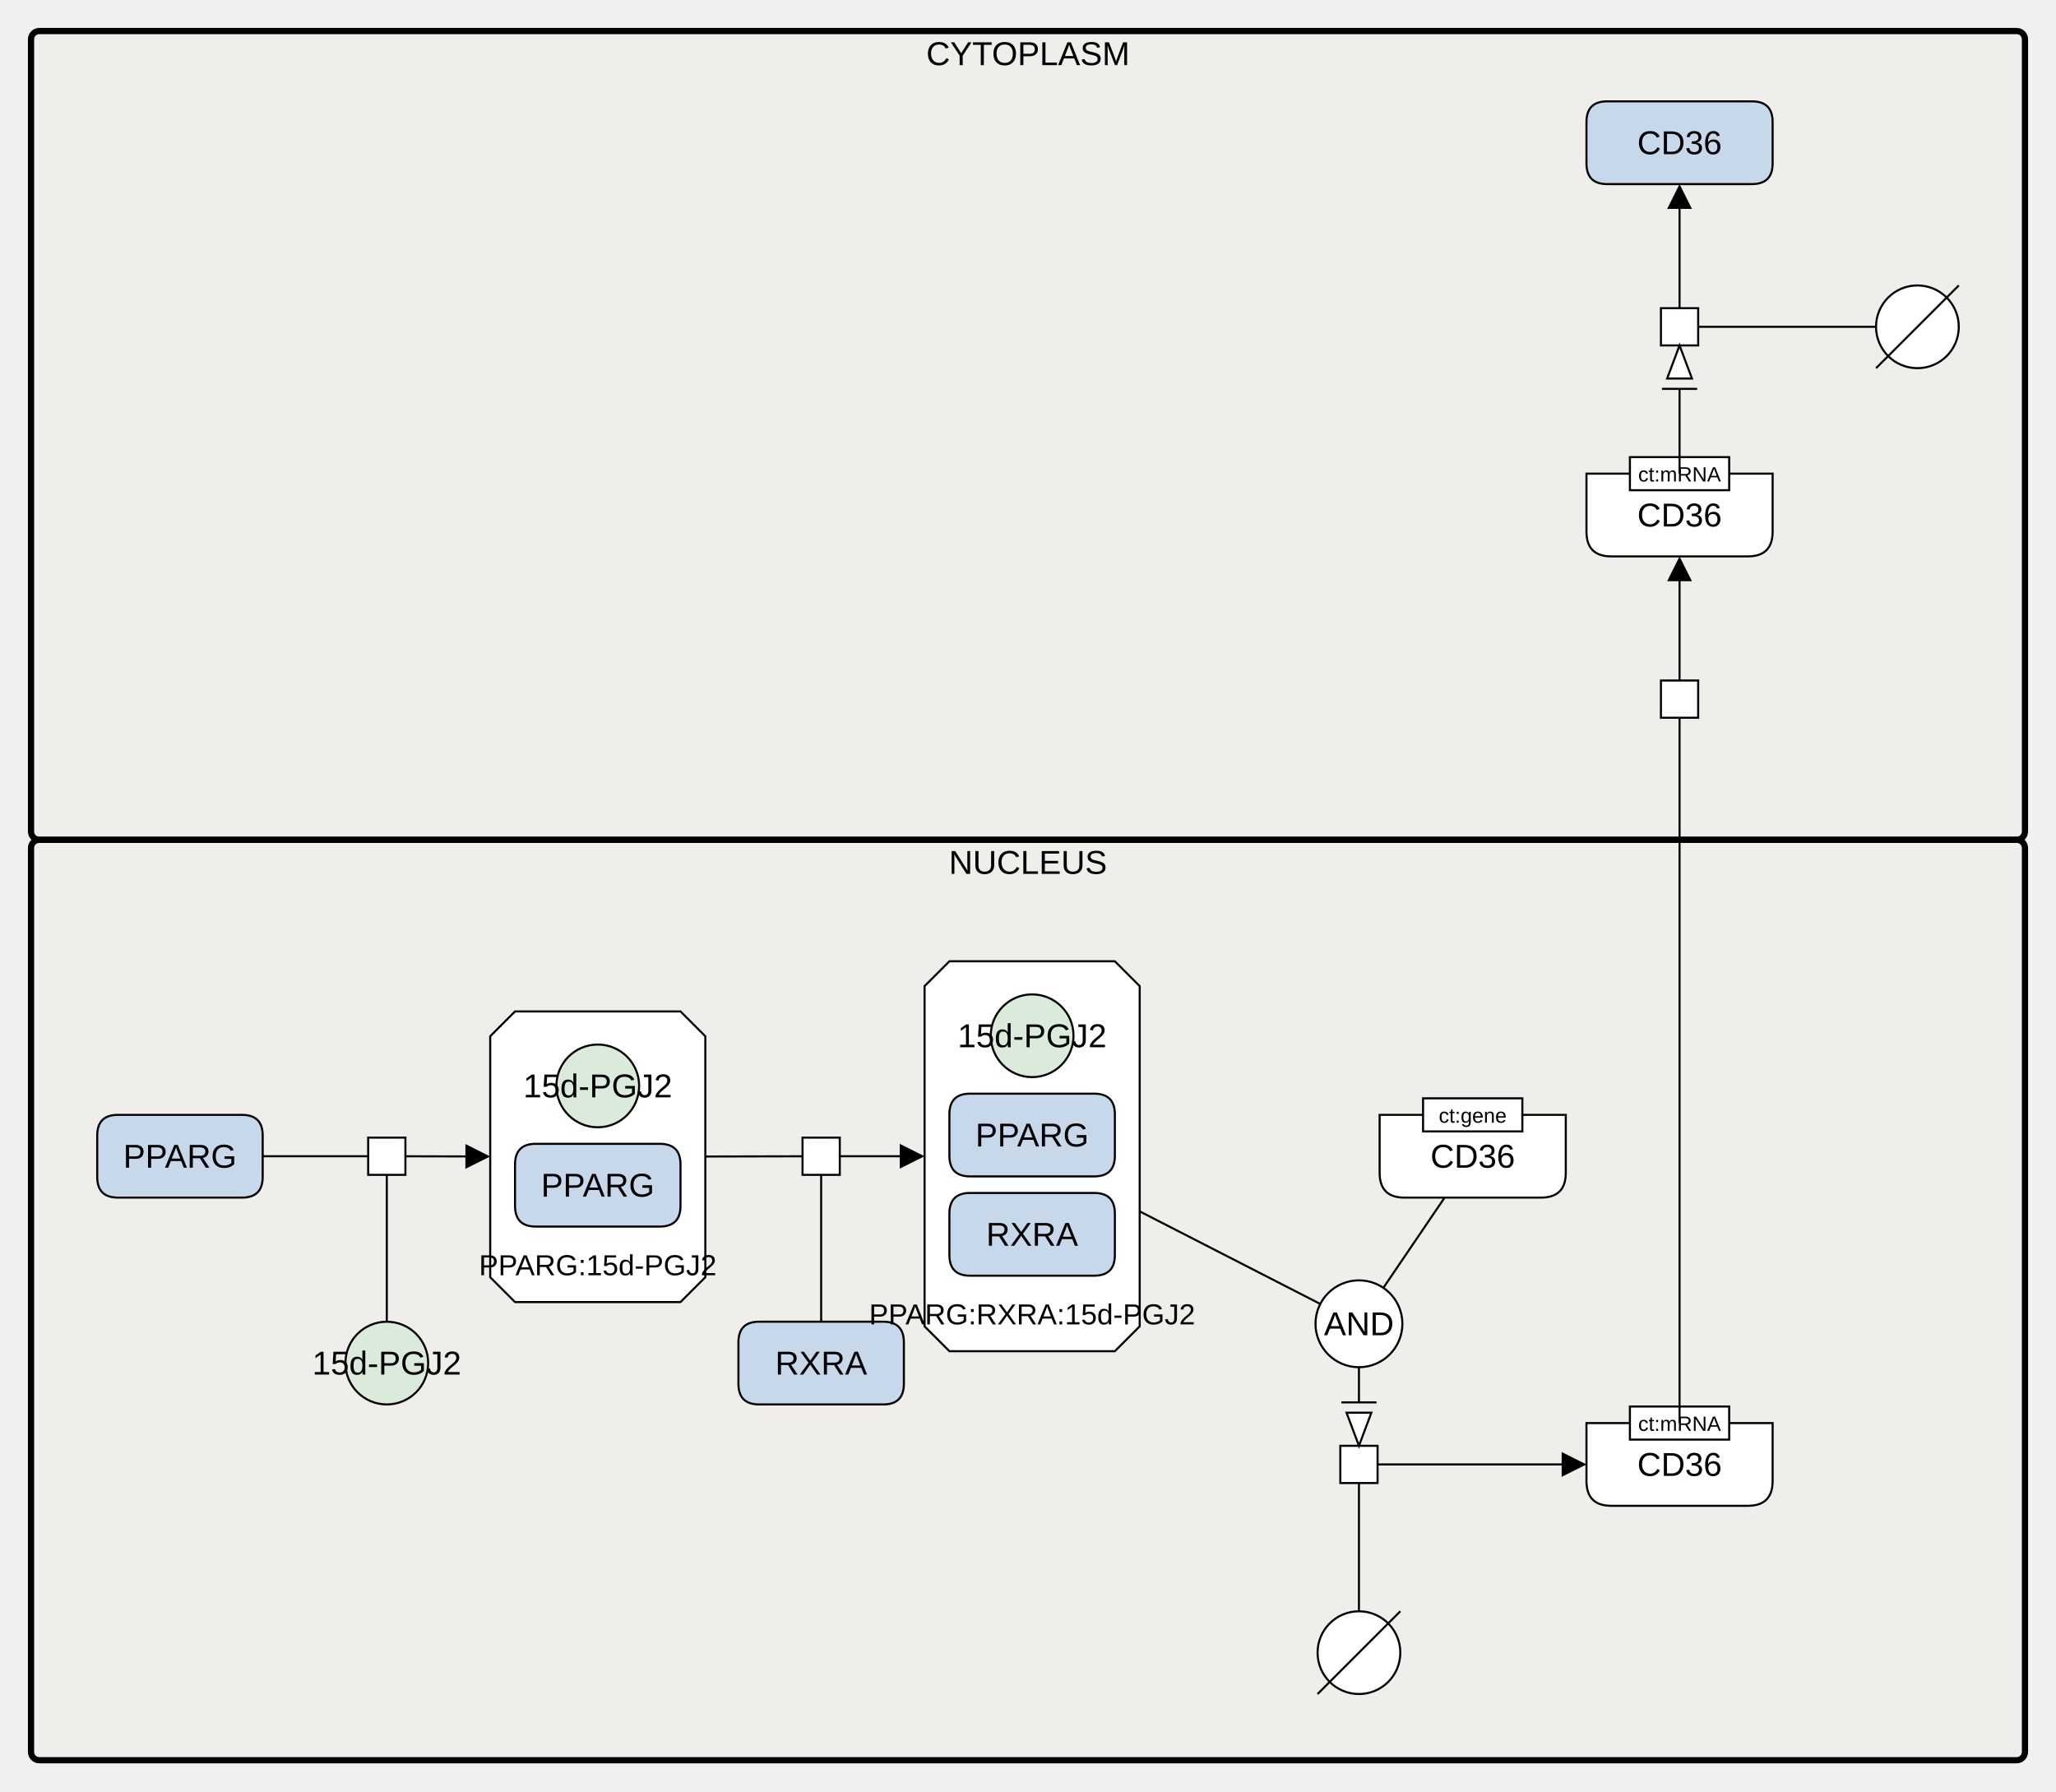
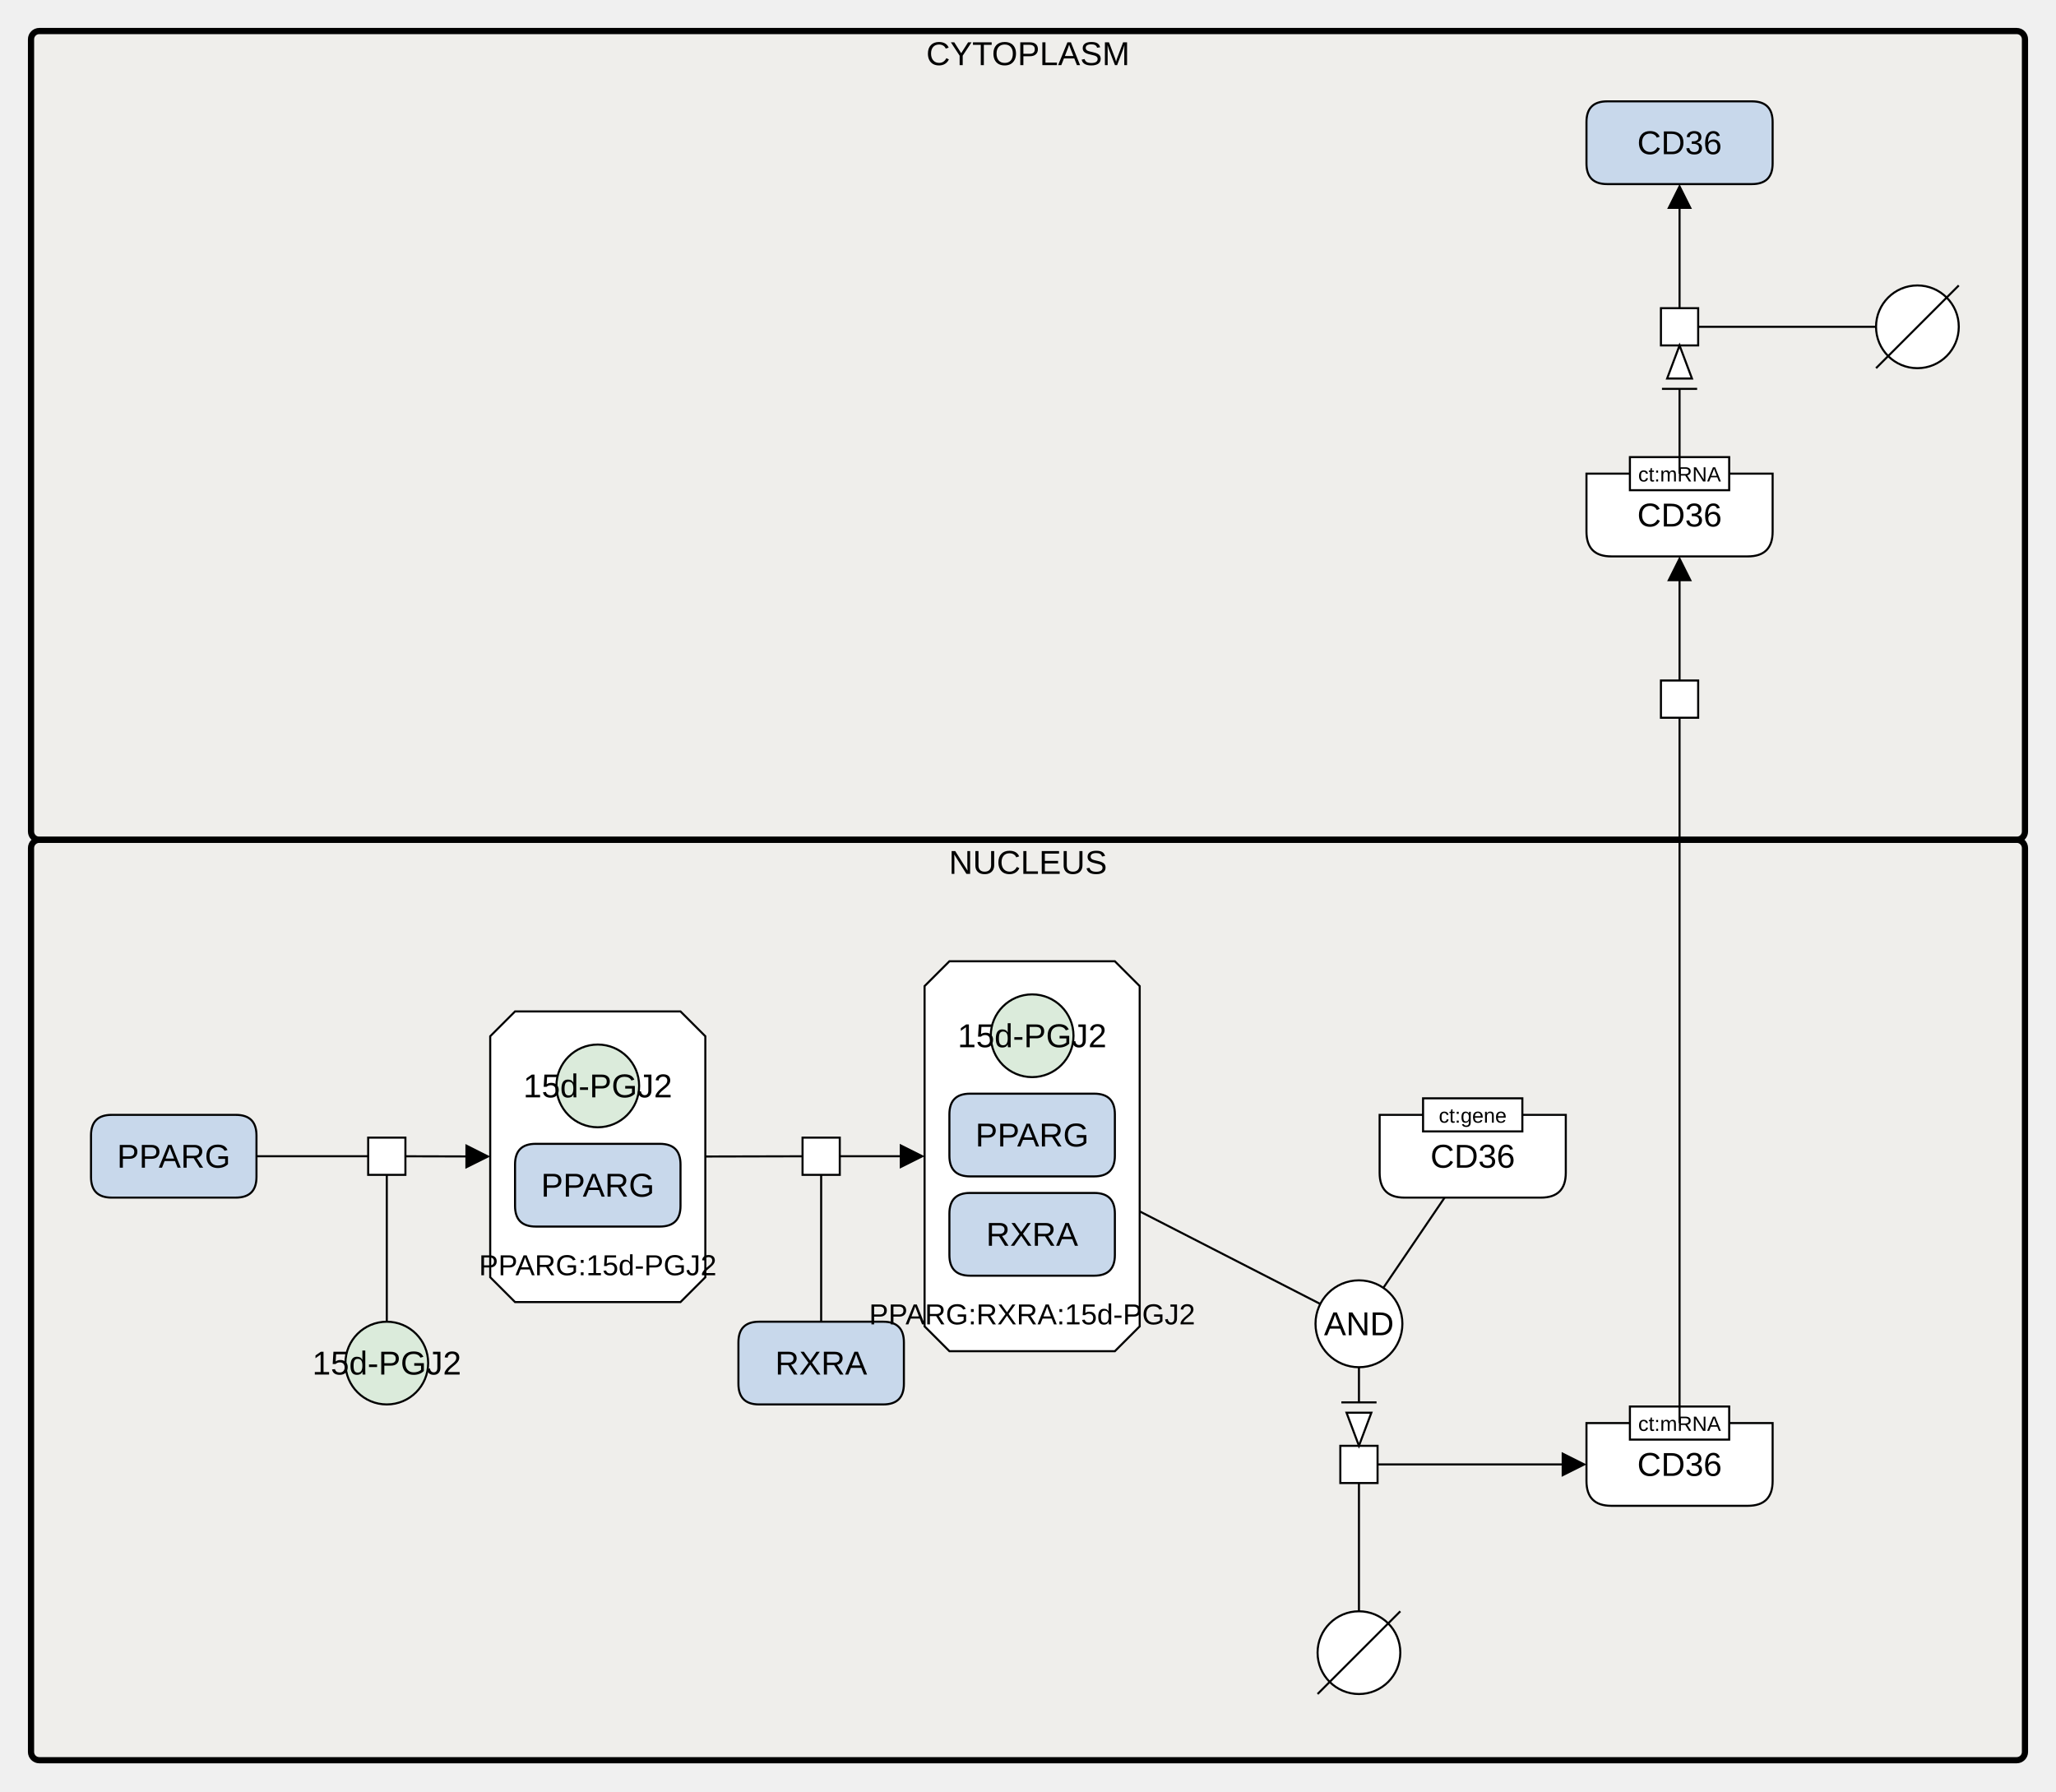
<svg xmlns="http://www.w3.org/2000/svg" width="994" height="866" viewBox="0 0 994 866" stroke-linecap="butt" stroke-miterlimit="10">
  <g transform="translate(-33,-461)">
    <path d="M48 871 C48 868.791 49.791 867 52 867 L1008 867 C1010.209 867 1012 868.791 1012 871 L1012 1308 C1012 1310.209 1010.209 1312 1008 1312 L52 1312 C49.791 1312 48 1310.209 48 1308 Z" fill="#EDEBE4" fill-opacity="0.447" stroke="none" />
    <path d="M48 871 C48 868.791 49.791 867 52 867 L1008 867 C1010.209 867 1012 868.791 1012 871 L1012 1308 C1012 1310.209 1010.209 1312 1008 1312 L52 1312 C49.791 1312 48 1310.209 48 1308 Z" fill="none" stroke="#000000" stroke-width="3" />
    <text x="530" y="883.48" text-anchor="middle" font-family="Arial, Helvetica, sans-serif" font-size="16" fill="#000000" stroke="none" xml:space="preserve">NUCLEUS</text>
-     <path d="M80 1010 Q80 1000 90 1000 L150 1000 Q160 1000 160 1010 L160 1030 Q160 1040 150 1040 L90 1040 Q80 1040 80 1030 Z" fill="#C8D8EB" stroke="none" />
-     <path d="M80 1010 Q80 1000 90 1000 L150 1000 Q160 1000 160 1010 L160 1030 Q160 1040 150 1040 L90 1040 Q80 1040 80 1030 Z" fill="none" stroke="#000000" />
-     <text x="120" y="1025.542" text-anchor="middle" font-family="Arial, Helvetica, sans-serif" font-size="16" fill="#000000" stroke="none" xml:space="preserve">PPARG</text>
+     <path d="M77 1010 Q77 1000 87 1000 L147 1000 Q157 1000 157 1010 L157 1030 Q157 1040 147 1040 L87 1040 Q77 1040 77 1030 Z" fill="#C8D8EB" stroke="none" />
+     <path d="M77 1010 Q77 1000 87 1000 L147 1000 Q157 1000 157 1010 L157 1030 Q157 1040 147 1040 L87 1040 Q77 1040 77 1030 Z" fill="none" stroke="#000000" />
+     <text x="117" y="1025.542" text-anchor="middle" font-family="Arial, Helvetica, sans-serif" font-size="16" fill="#000000" stroke="none" xml:space="preserve">PPARG</text>
    <path d="M200 1120 C200 1108.954 208.954 1100 220 1100 L220 1100 C231.046 1100 240 1108.954 240 1120 L240 1120 C240 1131.046 231.046 1140 220 1140 L220 1140 C208.954 1140 200 1131.046 200 1120 Z" fill="#DBEBDB" stroke="none" />
    <path d="M200 1120 C200 1108.954 208.954 1100 220 1100 L220 1100 C231.046 1100 240 1108.954 240 1120 L240 1120 C240 1131.046 231.046 1140 220 1140 L220 1140 C208.954 1140 200 1131.046 200 1120 Z" fill="none" stroke="#000000" />
    <text x="220" y="1125.542" text-anchor="middle" font-family="Arial, Helvetica, sans-serif" font-size="16" fill="#000000" stroke="none" xml:space="preserve">15d-PGJ2</text>
    <path d="M211 1011 L229 1011 L229 1029 L211 1029 Z" fill="#FFFFFF" stroke="none" />
    <path d="M211 1011 L229 1011 L229 1029 L211 1029 Z" fill="none" stroke="#000000" />
    <path d="M282 950 L362 950 L374 962 L374 1078.5 L362 1090.5 L282 1090.5 L270 1078.5 L270 962 Z" fill="#FFFFFF" stroke="none" />
    <path d="M282 950 L362 950 L374 962 L374 1078.5 L362 1090.5 L282 1090.5 L270 1078.5 L270 962 Z" fill="none" stroke="#000000" />
    <text x="322" y="1077.541" text-anchor="middle" font-family="'Dialog', Arial, Helvetica, sans-serif" font-size="14" fill="#000000" stroke="none" xml:space="preserve">PPARG:15d-PGJ2</text>
    <path d="M302 986 C302 974.954 310.954 966 322 966 L322 966 C333.046 966 342 974.954 342 986 L342 986 C342 997.046 333.046 1006 322 1006 L322 1006 C310.954 1006 302 997.046 302 986 Z" fill="#DBEBDB" stroke="none" />
    <path d="M302 986 C302 974.954 310.954 966 322 966 L322 966 C333.046 966 342 974.954 342 986 L342 986 C342 997.046 333.046 1006 322 1006 L322 1006 C310.954 1006 302 997.046 302 986 Z" fill="none" stroke="#000000" />
    <text x="322" y="991.542" text-anchor="middle" font-family="Arial, Helvetica, sans-serif" font-size="16" fill="#000000" stroke="none" xml:space="preserve">15d-PGJ2</text>
    <path d="M282 1024 Q282 1014 292 1014 L352 1014 Q362 1014 362 1024 L362 1044 Q362 1054 352 1054 L292 1054 Q282 1054 282 1044 Z" fill="#C8D8EB" stroke="none" />
    <path d="M282 1024 Q282 1014 292 1014 L352 1014 Q362 1014 362 1024 L362 1044 Q362 1054 352 1054 L292 1054 Q282 1054 282 1044 Z" fill="none" stroke="#000000" />
    <text x="322" y="1039.542" text-anchor="middle" font-family="Arial, Helvetica, sans-serif" font-size="16" fill="#000000" stroke="none" xml:space="preserve">PPARG</text>
    <path d="M390 1110 Q390 1100 400 1100 L460 1100 Q470 1100 470 1110 L470 1130 Q470 1140 460 1140 L400 1140 Q390 1140 390 1130 Z" fill="#C8D8EB" stroke="none" />
    <path d="M390 1110 Q390 1100 400 1100 L460 1100 Q470 1100 470 1110 L470 1130 Q470 1140 460 1140 L400 1140 Q390 1140 390 1130 Z" fill="none" stroke="#000000" />
    <text x="430" y="1125.542" text-anchor="middle" font-family="Arial, Helvetica, sans-serif" font-size="16" fill="#000000" stroke="none" xml:space="preserve">RXRA</text>
    <path d="M421 1011 L439 1011 L439 1029 L421 1029 Z" fill="#FFFFFF" stroke="none" />
    <path d="M421 1011 L439 1011 L439 1029 L421 1029 Z" fill="none" stroke="#000000" />
    <path d="M492 925.75 L572 925.75 L584 937.75 L584 1102.25 L572 1114.25 L492 1114.25 L480 1102.25 L480 937.75 Z" fill="#FFFFFF" stroke="none" />
    <path d="M492 925.75 L572 925.75 L584 937.75 L584 1102.25 L572 1114.25 L492 1114.25 L480 1102.25 L480 937.75 Z" fill="none" stroke="#000000" />
    <text x="532" y="1101.291" text-anchor="middle" font-family="'Dialog', Arial, Helvetica, sans-serif" font-size="14" fill="#000000" stroke="none" xml:space="preserve">PPARG:RXRA:15d-PGJ2</text>
    <path d="M512 961.75 C512 950.704 520.954 941.75 532 941.75 L532 941.75 C543.046 941.75 552 950.704 552 961.75 L552 961.75 C552 972.796 543.046 981.75 532 981.75 L532 981.75 C520.954 981.75 512 972.796 512 961.75 Z" fill="#DBEBDB" stroke="none" />
    <path d="M512 961.75 C512 950.704 520.954 941.75 532 941.75 L532 941.75 C543.046 941.75 552 950.704 552 961.75 L552 961.75 C552 972.796 543.046 981.75 532 981.75 L532 981.75 C520.954 981.75 512 972.796 512 961.75 Z" fill="none" stroke="#000000" />
    <text x="532" y="967.292" text-anchor="middle" font-family="Arial, Helvetica, sans-serif" font-size="16" fill="#000000" stroke="none" xml:space="preserve">15d-PGJ2</text>
    <path d="M492 999.75 Q492 989.75 502 989.75 L562 989.75 Q572 989.75 572 999.75 L572 1019.75 Q572 1029.75 562 1029.75 L502 1029.75 Q492 1029.75 492 1019.75 Z" fill="#C8D8EB" stroke="none" />
    <path d="M492 999.75 Q492 989.75 502 989.75 L562 989.75 Q572 989.75 572 999.75 L572 1019.75 Q572 1029.75 562 1029.75 L502 1029.75 Q492 1029.75 492 1019.75 Z" fill="none" stroke="#000000" />
    <text x="532" y="1015.292" text-anchor="middle" font-family="Arial, Helvetica, sans-serif" font-size="16" fill="#000000" stroke="none" xml:space="preserve">PPARG</text>
    <path d="M492 1047.75 Q492 1037.75 502 1037.75 L562 1037.75 Q572 1037.75 572 1047.75 L572 1067.75 Q572 1077.75 562 1077.75 L502 1077.75 Q492 1077.75 492 1067.75 Z" fill="#C8D8EB" stroke="none" />
    <path d="M492 1047.75 Q492 1037.75 502 1037.75 L562 1037.75 Q572 1037.75 572 1047.75 L572 1067.75 Q572 1077.75 562 1077.75 L502 1077.75 Q492 1077.75 492 1067.75 Z" fill="none" stroke="#000000" />
    <text x="532" y="1063.292" text-anchor="middle" font-family="Arial, Helvetica, sans-serif" font-size="16" fill="#000000" stroke="none" xml:space="preserve">RXRA</text>
    <path d="M700 1000 L790 1000 L790 1028 Q790 1040 778 1040 L712 1040 Q700 1040 700 1028 Z" fill="#FFFFFF" stroke="none" />
    <path d="M700 1000 L790 1000 L790 1028 Q790 1040 778 1040 L712 1040 Q700 1040 700 1028 Z" fill="none" stroke="#000000" />
    <text x="745" y="1025.542" text-anchor="middle" font-family="Arial, Helvetica, sans-serif" font-size="16" fill="#000000" stroke="none" xml:space="preserve">CD36</text>
    <path d="M721 992 L769 992 L769 1008 L721 1008 Z" fill="#FFFFFF" stroke="none" />
    <path d="M721 992 L769 992 L769 1008 L721 1008 Z" fill="none" stroke="#000000" />
    <text x="745" y="1003.779" text-anchor="middle" font-family="'Dialog', Arial, Helvetica, sans-serif" font-size="10" fill="#000000" stroke="none" xml:space="preserve">ct:gene</text>
    <path d="M669 1101 C669 1089.402 678.402 1080 690 1080 L690 1080 C701.598 1080 711 1089.402 711 1101 L711 1101 C711 1112.598 701.598 1122 690 1122 L690 1122 C678.402 1122 669 1112.598 669 1101 Z" fill="#FFFFFF" stroke="none" />
    <path d="M669 1101 C669 1089.402 678.402 1080 690 1080 L690 1080 C701.598 1080 711 1089.402 711 1101 L711 1101 C711 1112.598 701.598 1122 690 1122 L690 1122 C678.402 1122 669 1112.598 669 1101 Z" fill="none" stroke="#000000" />
    <text x="690" y="1106.542" text-anchor="middle" font-family="Arial, Helvetica, sans-serif" font-size="16" fill="#000000" stroke="none" xml:space="preserve">AND</text>
    <path d="M681 1160 L699 1160 L699 1178 L681 1178 Z" fill="#FFFFFF" stroke="none" />
    <path d="M681 1160 L699 1160 L699 1178 L681 1178 Z" fill="none" stroke="#000000" />
    <path d="M670 1260 C670 1248.954 678.954 1240 690 1240 L690 1240 C701.046 1240 710 1248.954 710 1260 L710 1260 C710 1271.046 701.046 1280 690 1280 L690 1280 C678.954 1280 670 1271.046 670 1260 Z" fill="#FFFFFF" stroke="none" />
    <path d="M670 1260 C670 1248.954 678.954 1240 690 1240 L690 1240 C701.046 1240 710 1248.954 710 1260 L710 1260 C710 1271.046 701.046 1280 690 1280 L690 1280 C678.954 1280 670 1271.046 670 1260 Z" fill="none" stroke="#000000" />
    <path d="M670 1280 L710 1240" fill="none" stroke="#000000" />
    <path d="M800 1149 L890 1149 L890 1177 Q890 1189 878 1189 L812 1189 Q800 1189 800 1177 Z" fill="#FFFFFF" stroke="none" />
    <path d="M800 1149 L890 1149 L890 1177 Q890 1189 878 1189 L812 1189 Q800 1189 800 1177 Z" fill="none" stroke="#000000" />
    <text x="845" y="1174.542" text-anchor="middle" font-family="Arial, Helvetica, sans-serif" font-size="16" fill="#000000" stroke="none" xml:space="preserve">CD36</text>
    <path d="M821 1141 L869 1141 L869 1157 L821 1157 Z" fill="#FFFFFF" stroke="none" />
    <path d="M821 1141 L869 1141 L869 1157 L821 1157 Z" fill="none" stroke="#000000" />
    <text x="845" y="1152.78" text-anchor="middle" font-family="'Dialog', Arial, Helvetica, sans-serif" font-size="10" fill="#000000" stroke="none" xml:space="preserve">ct:mRNA</text>
    <path d="M48 480 C48 477.791 49.791 476 52 476 L1008 476 C1010.209 476 1012 477.791 1012 480 L1012 863 C1012 865.209 1010.209 867 1008 867 L52 867 C49.791 867 48 865.209 48 863 Z" fill="#EDEBE4" fill-opacity="0.447" stroke="none" />
    <path d="M48 480 C48 477.791 49.791 476 52 476 L1008 476 C1010.209 476 1012 477.791 1012 480 L1012 863 C1012 865.209 1010.209 867 1008 867 L52 867 C49.791 867 48 865.209 48 863 Z" fill="none" stroke="#000000" stroke-width="3" />
    <text x="530" y="492.48" text-anchor="middle" font-family="Arial, Helvetica, sans-serif" font-size="16" fill="#000000" stroke="none" xml:space="preserve">CYTOPLASM</text>
    <path d="M836 790 L854 790 L854 808 L836 808 Z" fill="#FFFFFF" stroke="none" />
    <path d="M836 790 L854 790 L854 808 L836 808 Z" fill="none" stroke="#000000" />
    <path d="M800 690 L890 690 L890 718 Q890 730 878 730 L812 730 Q800 730 800 718 Z" fill="#FFFFFF" stroke="none" />
    <path d="M800 690 L890 690 L890 718 Q890 730 878 730 L812 730 Q800 730 800 718 Z" fill="none" stroke="#000000" />
    <text x="845" y="715.542" text-anchor="middle" font-family="Arial, Helvetica, sans-serif" font-size="16" fill="#000000" stroke="none" xml:space="preserve">CD36</text>
    <path d="M821 682 L869 682 L869 698 L821 698 Z" fill="#FFFFFF" stroke="none" />
    <path d="M821 682 L869 682 L869 698 L821 698 Z" fill="none" stroke="#000000" />
    <text x="845" y="693.779" text-anchor="middle" font-family="'Dialog', Arial, Helvetica, sans-serif" font-size="10" fill="#000000" stroke="none" xml:space="preserve">ct:mRNA</text>
    <path d="M836 610 L854 610 L854 628 L836 628 Z" fill="#FFFFFF" stroke="none" />
    <path d="M836 610 L854 610 L854 628 L836 628 Z" fill="none" stroke="#000000" />
    <path d="M940 619 C940 607.954 948.954 599 960 599 L960 599 C971.046 599 980 607.954 980 619 L980 619 C980 630.046 971.046 639 960 639 L960 639 C948.954 639 940 630.046 940 619 Z" fill="#FFFFFF" stroke="none" />
    <path d="M940 619 C940 607.954 948.954 599 960 599 L960 599 C971.046 599 980 607.954 980 619 L980 619 C980 630.046 971.046 639 960 639 L960 639 C948.954 639 940 630.046 940 619 Z" fill="none" stroke="#000000" />
    <path d="M940 639 L980 599" fill="none" stroke="#000000" />
    <path d="M800 520 Q800 510 810 510 L880 510 Q890 510 890 520 L890 540 Q890 550 880 550 L810 550 Q800 550 800 540 Z" fill="#C8D8EB" stroke="none" />
    <path d="M800 520 Q800 510 810 510 L880 510 Q890 510 890 520 L890 540 Q890 550 880 550 L810 550 Q800 550 800 540 Z" fill="none" stroke="#000000" />
    <text x="845" y="535.542" text-anchor="middle" font-family="Arial, Helvetica, sans-serif" font-size="16" fill="#000000" stroke="none" xml:space="preserve">CD36</text>
-     <path d="M160 1020 L211 1020" fill="none" stroke="#000000" />
+     <path d="M157 1020 L211 1020" fill="none" stroke="#000000" />
    <path d="M220 1100 L220 1029" fill="none" stroke="#000000" />
    <path d="M229 1020.022 L259 1020.096" fill="none" stroke="#000000" />
    <path d="M270 1020.122 L257.985 1026.093 L258.015 1014.093 Z" fill="#000000" stroke="none" />
    <path d="M374 1020.13 L421 1020.021" fill="none" stroke="#000000" />
    <path d="M430 1100 L430 1029" fill="none" stroke="#000000" />
    <path d="M439 1020 L469 1020" fill="none" stroke="#000000" />
    <path d="M480 1020 L468 1026 L468 1014 Z" fill="#000000" stroke="none" />
    <path d="M731.42 1040 L701.794 1083.63" fill="none" stroke="#000000" />
    <path d="M584 1046.658 L671.391 1091.46" fill="none" stroke="#000000" />
    <path d="M690 1122 L690 1139" fill="none" stroke="#000000" />
    <path d="M690 1160 L684 1144 L696 1144 Z" fill="white" stroke="#000000" />
    <path d="M698 1139 L682 1139" fill="none" stroke="#000000" stroke-linecap="square" />
    <path d="M690 1240 L690 1178" fill="none" stroke="#000000" />
    <path d="M699 1169 L789 1169" fill="none" stroke="#000000" />
    <path d="M800 1169 L788 1175 L788 1163 Z" fill="#000000" stroke="none" />
    <path d="M845 1149 L845 808" fill="none" stroke="#000000" />
    <path d="M845 790 L845 741" fill="none" stroke="#000000" />
    <path d="M845 730 L851 742 L839 742 Z" fill="#000000" stroke="none" />
    <path d="M940 619 L854 619" fill="none" stroke="#000000" />
    <path d="M845 690 L845 649" fill="none" stroke="#000000" />
    <path d="M845 628 L851 644 L839 644 Z" fill="white" stroke="#000000" />
    <path d="M837 649 L853 649" fill="none" stroke="#000000" stroke-linecap="square" />
    <path d="M845 610 L845 561" fill="none" stroke="#000000" />
    <path d="M845 550 L851 562 L839 562 Z" fill="#000000" stroke="none" />
  </g>
</svg>
